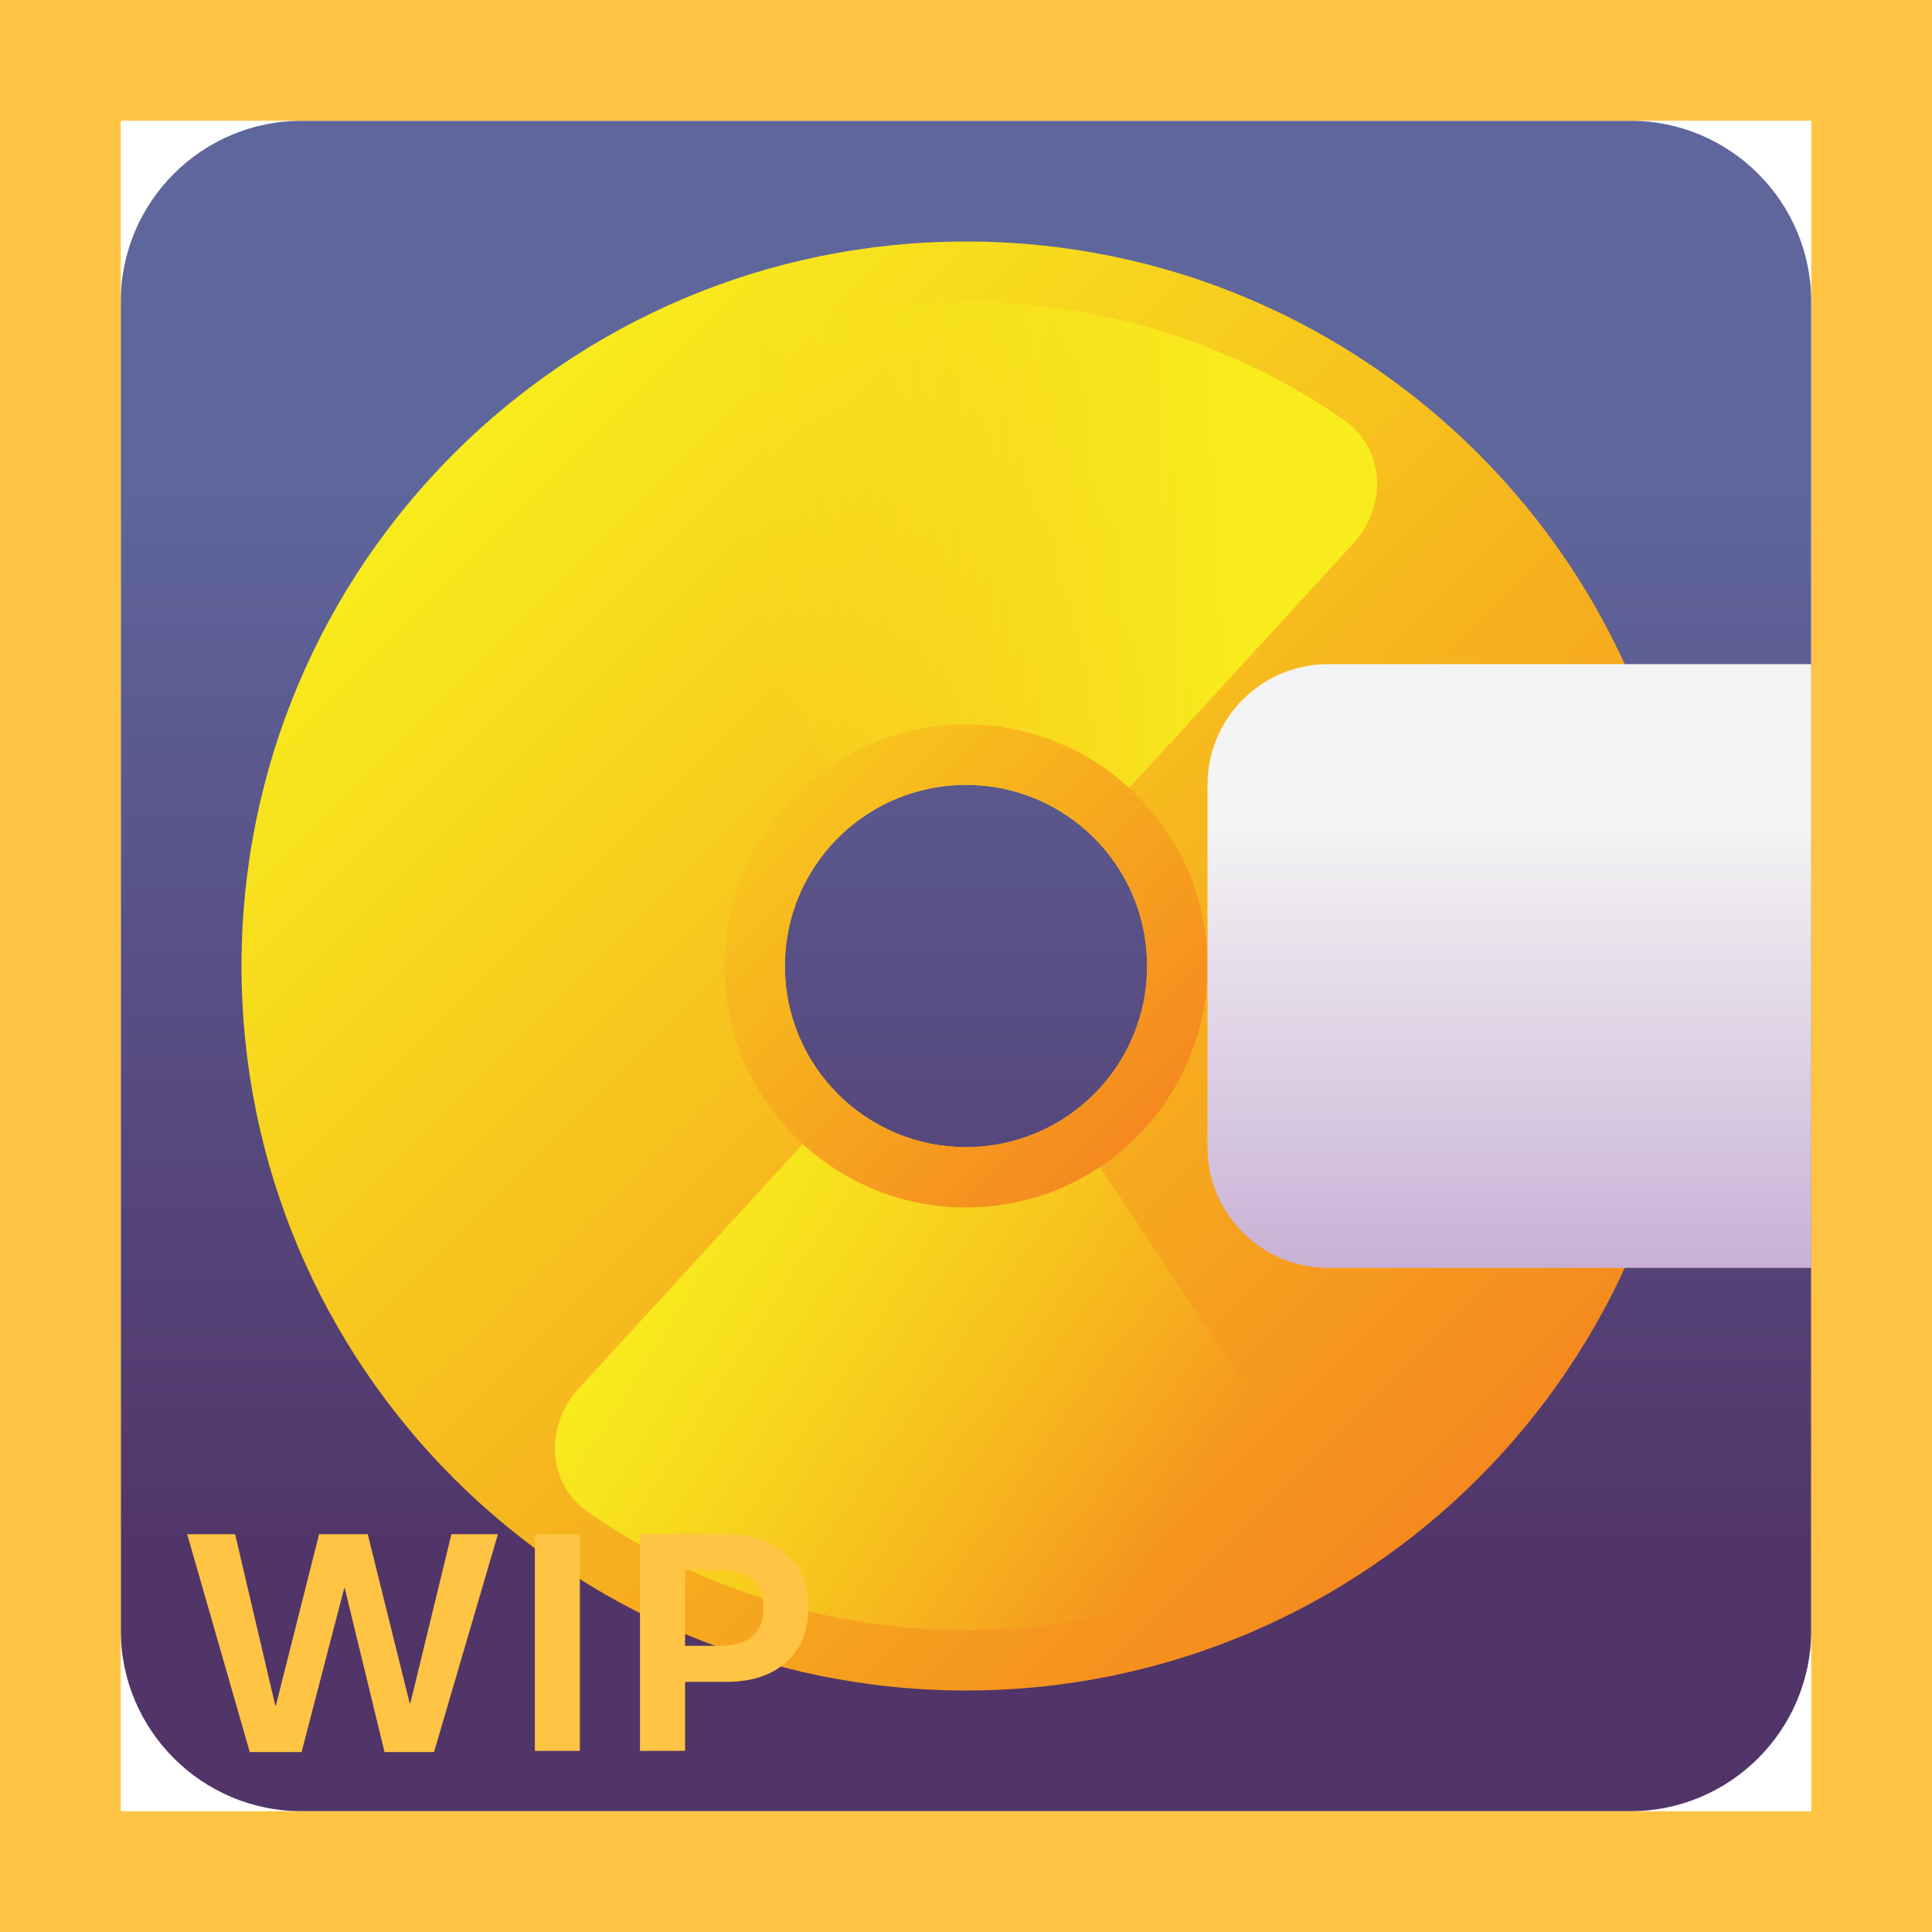
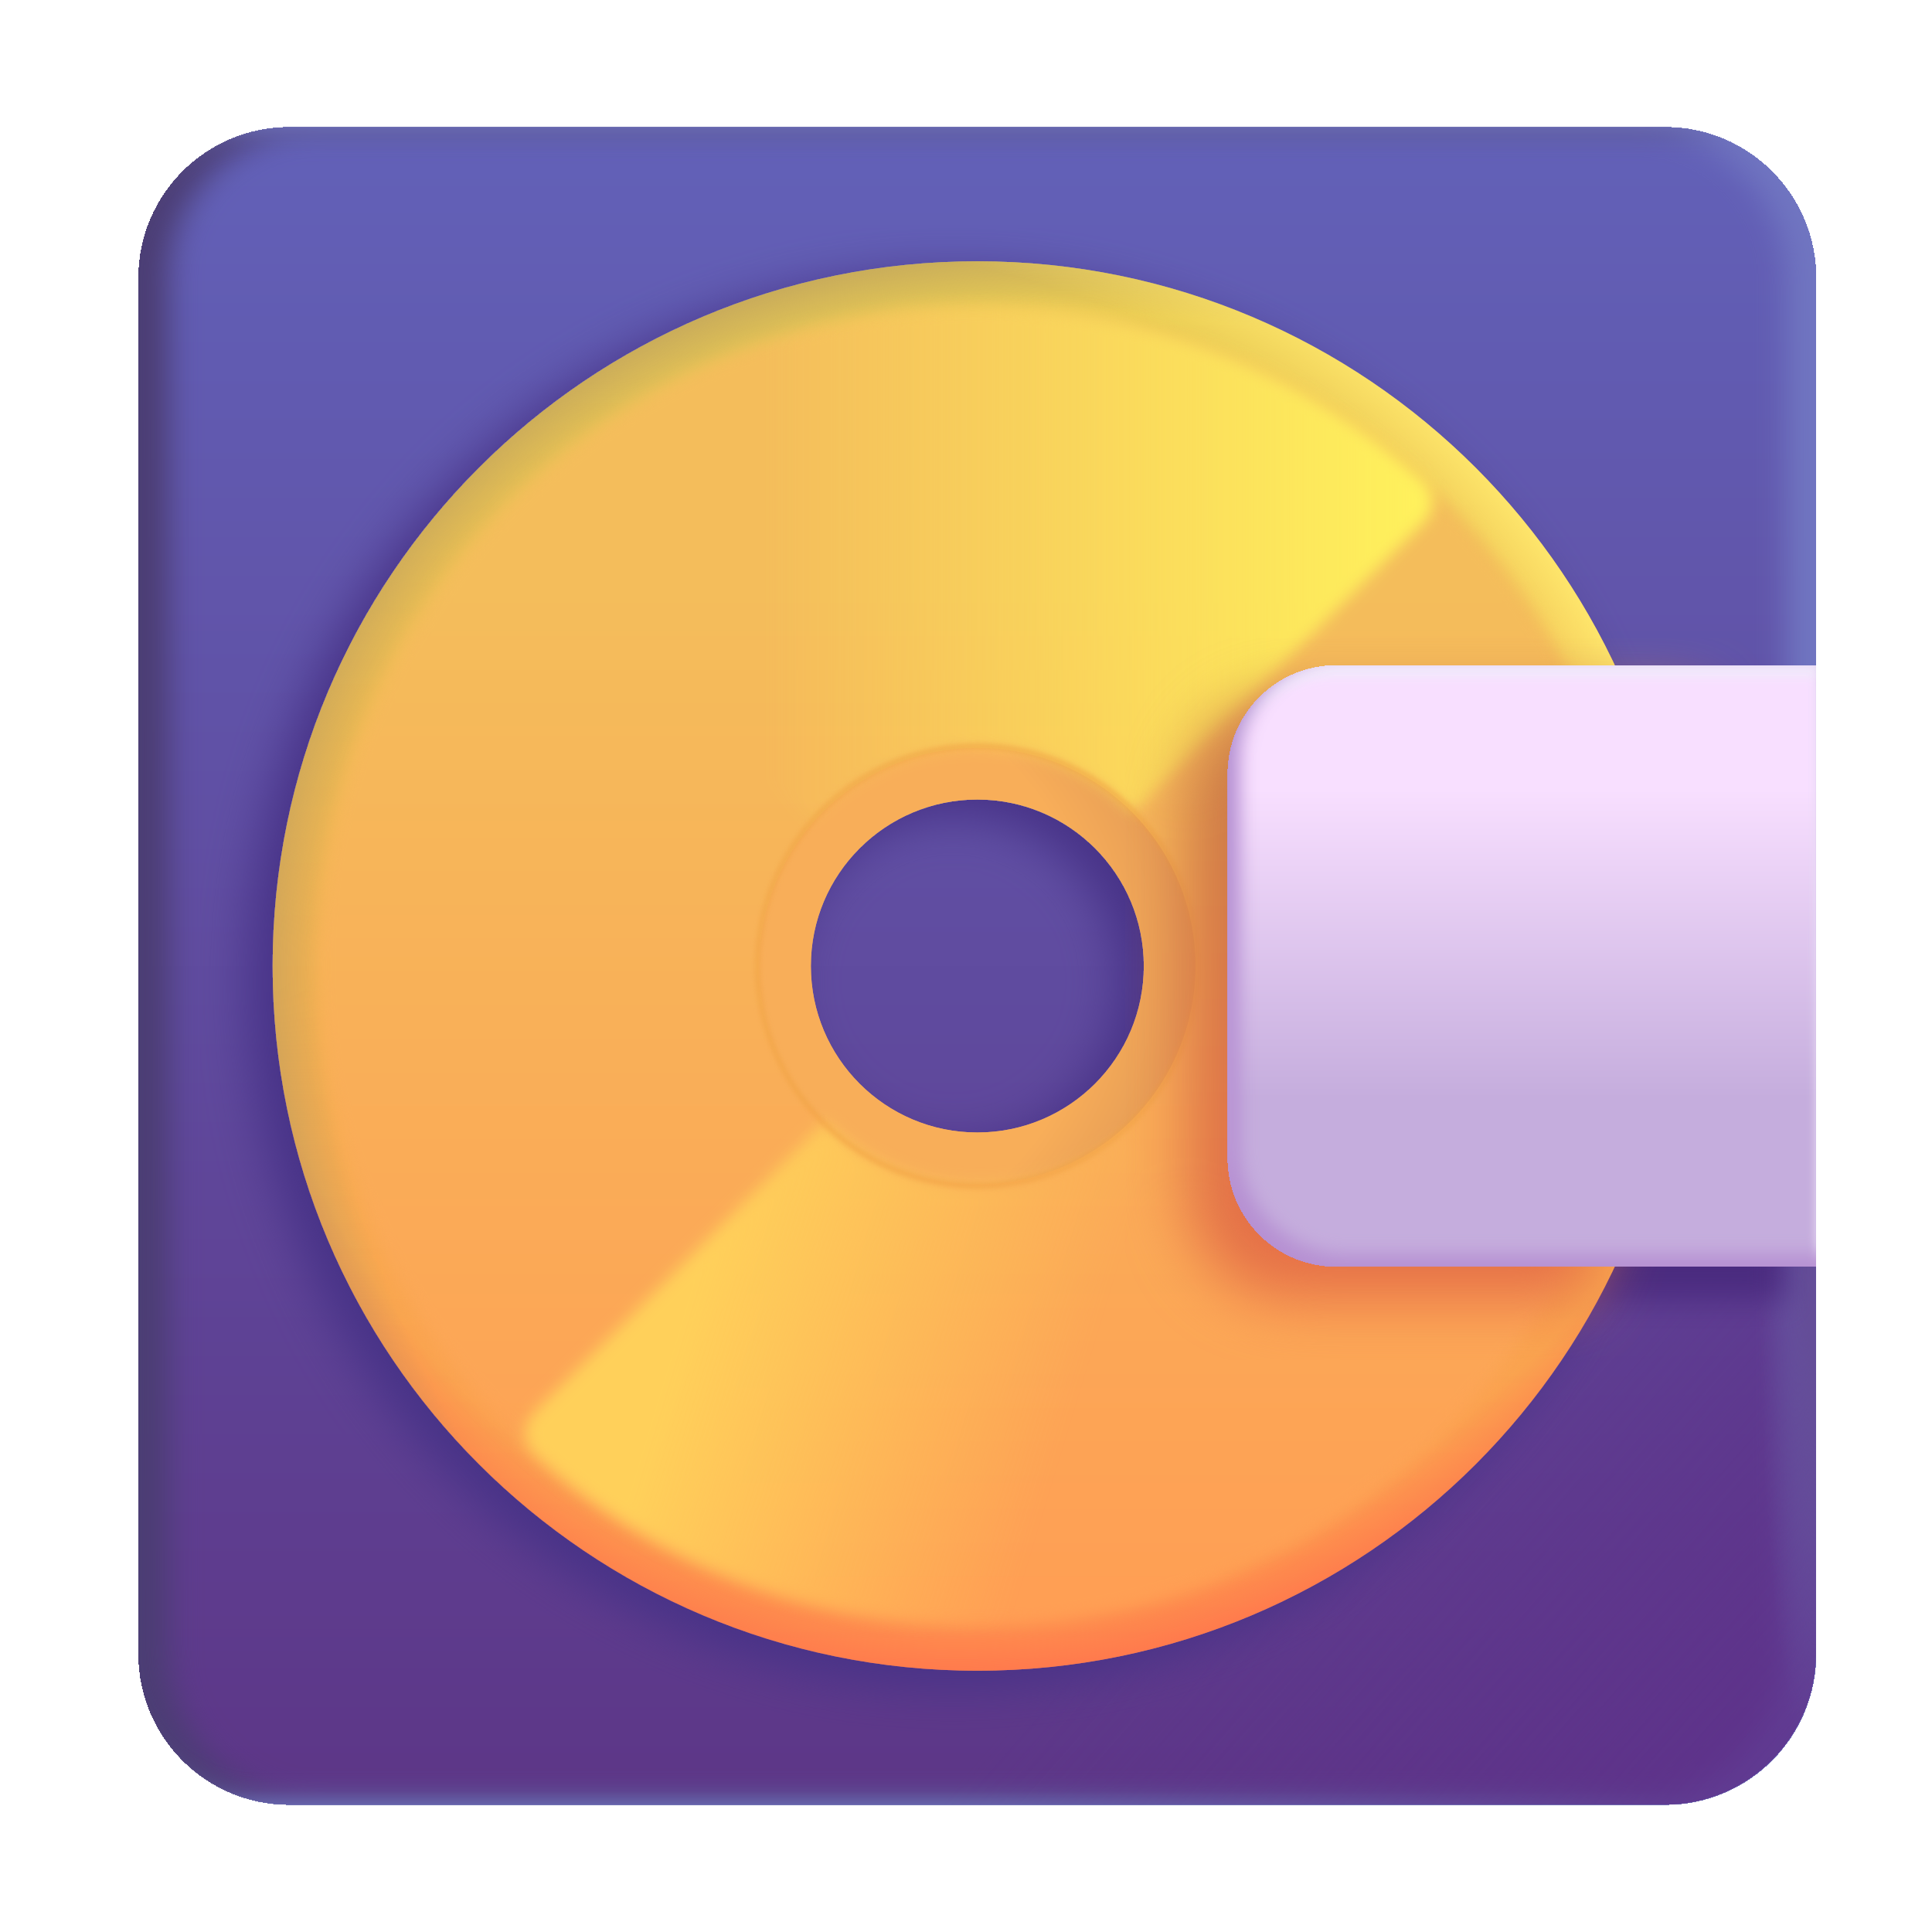
<svg xmlns="http://www.w3.org/2000/svg" width="32" height="32" viewBox="0 0 32 32" fill="none">
-   <rect x="2" y="2" width="28" height="28" rx="3" fill="url(#paint0_linear_18_19772)" />
-   <path fill-rule="evenodd" clip-rule="evenodd" d="M16 28C22.627 28 28 22.627 28 16C28 9.373 22.627 4 16 4C9.373 4 4 9.373 4 16C4 22.627 9.373 28 16 28ZM16 19C17.657 19 19 17.657 19 16C19 14.343 17.657 13 16 13C14.343 13 13 14.343 13 16C13 17.657 14.343 19 16 19Z" fill="url(#paint1_linear_18_19772)" />
-   <path d="M21.271 23.907C21.73 24.596 21.548 25.537 20.803 25.899C19.352 26.604 17.722 27 16 27C13.673 27 11.515 26.277 9.737 25.044C9.057 24.572 9.021 23.614 9.58 23.003L13.635 18.58C14.258 19.151 15.088 19.5 16 19.5C16.718 19.5 17.386 19.284 17.942 18.913L21.271 23.907Z" fill="url(#paint2_linear_18_19772)" />
-   <path d="M18.365 13.42L22.42 8.997C22.979 8.386 22.943 7.428 22.262 6.956C20.485 5.723 18.327 5 16 5C14.278 5 12.648 5.396 11.197 6.101C10.452 6.463 10.27 7.405 10.729 8.093L14.058 13.088C14.614 12.716 15.282 12.5 16 12.5C16.912 12.5 17.742 12.849 18.365 13.42Z" fill="url(#paint3_linear_18_19772)" />
-   <path fill-rule="evenodd" clip-rule="evenodd" d="M16 20C18.209 20 20 18.209 20 16C20 13.791 18.209 12 16 12C13.791 12 12 13.791 12 16C12 18.209 13.791 20 16 20ZM16 19C17.657 19 19 17.657 19 16C19 14.343 17.657 13 16 13C14.343 13 13 14.343 13 16C13 17.657 14.343 19 16 19Z" fill="url(#paint4_linear_18_19772)" />
-   <path d="M20 13C20 11.895 20.895 11 22 11H30V21H22C20.895 21 20 20.105 20 19V13Z" fill="url(#paint5_linear_18_19772)" />
-   <path d="M4.995 29.02H4.137L3.1 25.411H3.894L4.559 28.247H4.57L5.285 25.411H6.091L6.785 28.209H6.797L7.477 25.411H8.247L7.189 29.02H6.369L5.71 26.305H5.701L4.995 29.02Z" fill="#FFC444" />
-   <path d="M9.604 29H8.859V25.411H9.604V29Z" fill="#FFC444" />
-   <path d="M10.6 29V25.411H12.032C12.306 25.411 12.544 25.459 12.747 25.555C12.952 25.65 13.11 25.79 13.222 25.974C13.333 26.157 13.389 26.377 13.389 26.633C13.389 26.889 13.333 27.108 13.222 27.292C13.11 27.476 12.952 27.616 12.747 27.714C12.544 27.81 12.306 27.857 12.032 27.857H11.347V29H10.6ZM11.918 27.26C12.152 27.26 12.332 27.209 12.457 27.107C12.582 27.004 12.645 26.846 12.645 26.633C12.645 26.42 12.582 26.263 12.457 26.161C12.332 26.058 12.152 26.006 11.918 26.006H11.347V27.26H11.918Z" fill="#FFC444" />
-   <path d="M0 0V-2H-2V0H0ZM32 0H34V-2H32V0ZM32 32V34H34V32H32ZM0 32H-2V34H0V32ZM0 2H32V-2H0V2ZM30 0V32H34V0H30ZM32 30H0V34H32V30ZM2 32V0H-2V32H2Z" fill="#FFC444" />
+   <g filter="url(#filter0_ii_18_19772)">
+     <rect x="2.297" y="2.109" width="27.781" height="27.781" rx="2.5" fill="url(#paint0_linear_18_19772)" />
+   </g>
+   <rect x="2.297" y="2.109" width="27.781" height="27.781" rx="2.5" fill="url(#paint1_linear_18_19772)" />
+   <rect x="2.297" y="2.109" width="27.781" height="27.781" rx="2.5" fill="url(#paint2_radial_18_19772)" />
+   <g filter="url(#filter1_f_18_19772)">
+     <path d="M29.544 11.574V21.527H21.601C20.607 21.527 19.801 20.721 19.801 19.727V13.374C19.801 12.38 20.607 11.574 21.601 11.574H29.544Z" fill="#4A2B7F" />
+   </g>
+   <g filter="url(#filter2_d_18_19772)">
+     <path fill-rule="evenodd" clip-rule="evenodd" d="M16.188 27.672C22.634 27.672 27.86 22.446 27.86 16C27.86 9.554 22.634 4.328 16.188 4.328C9.742 4.328 4.516 9.554 4.516 16C4.516 22.446 9.742 27.672 16.188 27.672ZM16.188 18.758C17.711 18.758 18.946 17.523 18.946 16C18.946 14.477 17.711 13.242 16.188 13.242C14.665 13.242 13.43 14.477 13.43 16C13.43 17.523 14.665 18.758 16.188 18.758Z" fill="url(#paint3_linear_18_19772)" />
+     <path fill-rule="evenodd" clip-rule="evenodd" d="M16.188 27.672C22.634 27.672 27.86 22.446 27.86 16C27.86 9.554 22.634 4.328 16.188 4.328C9.742 4.328 4.516 9.554 4.516 16C4.516 22.446 9.742 27.672 16.188 27.672ZM16.188 18.758C17.711 18.758 18.946 17.523 18.946 16C18.946 14.477 17.711 13.242 16.188 13.242C14.665 13.242 13.43 14.477 13.43 16C13.43 17.523 14.665 18.758 16.188 18.758Z" fill="url(#paint4_radial_18_19772)" />
+     <path fill-rule="evenodd" clip-rule="evenodd" d="M16.188 27.672C22.634 27.672 27.86 22.446 27.86 16C27.86 9.554 22.634 4.328 16.188 4.328C9.742 4.328 4.516 9.554 4.516 16C4.516 22.446 9.742 27.672 16.188 27.672ZM16.188 18.758C17.711 18.758 18.946 17.523 18.946 16C18.946 14.477 17.711 13.242 16.188 13.242C14.665 13.242 13.43 14.477 13.43 16C13.43 17.523 14.665 18.758 16.188 18.758Z" fill="url(#paint5_radial_18_19772)" />
+     <path fill-rule="evenodd" clip-rule="evenodd" d="M16.188 27.672C22.634 27.672 27.86 22.446 27.86 16C27.86 9.554 22.634 4.328 16.188 4.328C9.742 4.328 4.516 9.554 4.516 16C4.516 22.446 9.742 27.672 16.188 27.672ZM16.188 18.758C17.711 18.758 18.946 17.523 18.946 16C18.946 14.477 17.711 13.242 16.188 13.242C14.665 13.242 13.43 14.477 13.43 16C13.43 17.523 14.665 18.758 16.188 18.758Z" fill="url(#paint6_radial_18_19772)" />
+   </g>
+   <g filter="url(#filter3_f_18_19772)">
+     <path fill-rule="evenodd" clip-rule="evenodd" d="M16.188 26.922C22.22 26.922 27.11 22.032 27.11 16C27.11 9.968 22.22 5.078 16.188 5.078C10.156 5.078 5.266 9.968 5.266 16C5.266 22.032 10.156 26.922 16.188 26.922ZM19.329 16C19.329 17.523 17.711 19.25 16.188 19.25C14.665 19.25 12.86 17.523 12.86 16C12.86 14.477 14.665 12.656 16.188 12.656C17.711 12.656 19.329 14.477 19.329 16Z" fill="url(#paint7_linear_18_19772)" />
+   </g>
+   <path fill-rule="evenodd" clip-rule="evenodd" d="M16.188 19.613C18.184 19.613 19.801 17.996 19.801 16C19.801 14.004 18.184 12.387 16.188 12.387C14.193 12.387 12.575 14.004 12.575 16C12.575 17.996 14.193 19.613 16.188 19.613ZM18.946 16C18.946 17.523 17.711 18.758 16.188 18.758C14.665 18.758 13.43 17.523 13.43 16C13.43 14.477 14.665 13.242 16.188 13.242C17.711 13.242 18.946 14.477 18.946 16Z" fill="url(#paint8_radial_18_19772)" />
+   <g filter="url(#filter4_f_18_19772)">
+     <path d="M13.445 13.648C14.108 12.876 15.091 12.387 16.188 12.387C17.198 12.387 18.111 12.801 18.766 13.469L23.582 8.653C23.777 8.458 23.778 8.141 23.575 7.955C21.631 6.169 19.037 5.078 16.188 5.078C13.172 5.078 10.442 6.301 8.465 8.277C8.4 8.342 8.336 8.408 8.272 8.475L13.445 13.648Z" fill="url(#paint9_linear_18_19772)" />
+   </g>
+   <g filter="url(#filter5_f_18_19772)">
+     <path d="M18.54 18.743C17.908 19.285 17.087 19.613 16.188 19.613C15.202 19.613 14.309 19.218 13.657 18.578L8.843 23.392C8.648 23.587 8.647 23.906 8.852 24.092C10.791 25.85 13.364 26.922 16.188 26.922C18.827 26.922 21.247 25.986 23.135 24.428C23.334 24.264 23.527 24.093 23.713 23.916L18.54 18.743Z" fill="url(#paint10_linear_18_19772)" />
+   </g>
+   <g filter="url(#filter6_f_18_19772)">
+     <path d="M16.188 19.638C18.198 19.638 19.826 18.009 19.826 16C19.826 13.991 18.198 12.362 16.188 12.362C14.179 12.362 12.55 13.991 12.55 16C12.55 18.009 14.179 19.638 16.188 19.638Z" stroke="#EFA141" stroke-width="0.05" />
+   </g>
+   <g filter="url(#filter7_f_18_19772)">
+     <path d="M28.235 11.574C28.235 11.574 27.403 18.625 26.133 21.527H21.442C20.448 21.527 19.641 20.721 19.641 19.727V13.374C19.641 12.38 20.448 11.574 21.442 11.574H28.235Z" fill="url(#paint11_linear_18_19772)" />
+   </g>
+   <g filter="url(#filter8_ii_18_19772)">
+     <path d="M30.079 11.023V20.977H22.137C21.142 20.977 20.337 20.171 20.337 19.177V12.823C20.337 11.829 21.142 11.023 22.137 11.023H30.079Z" fill="url(#paint12_linear_18_19772)" />
+   </g>
  <defs>
-     <linearGradient id="paint0_linear_18_19772" x1="16.001" y1="2.001" x2="16.001" y2="30.003" gradientUnits="userSpaceOnUse">
-       <stop offset="0.216" stop-color="#5E669C" />
-       <stop offset="0.855" stop-color="#513468" />
+     <filter id="filter0_ii_18_19772" x="1.797" y="2.109" width="28.781" height="27.781" filterUnits="userSpaceOnUse" color-interpolation-filters="sRGB">
+       <feFlood flood-opacity="0" result="BackgroundImageFix" />
+       <feBlend mode="normal" in="SourceGraphic" in2="BackgroundImageFix" result="shape" />
+       <feColorMatrix in="SourceAlpha" type="matrix" values="0 0 0 0 0 0 0 0 0 0 0 0 0 0 0 0 0 0 127 0" result="hardAlpha" />
+       <feOffset dx="0.5" />
+       <feGaussianBlur stdDeviation="0.25" />
+       <feComposite in2="hardAlpha" operator="arithmetic" k2="-1" k3="1" />
+       <feColorMatrix type="matrix" values="0 0 0 0 0.294 0 0 0 0 0.239 0 0 0 0 0.451 0 0 0 1 0" />
+       <feBlend mode="normal" in2="shape" result="effect1_innerShadow_18_19772" />
+       <feColorMatrix in="SourceAlpha" type="matrix" values="0 0 0 0 0 0 0 0 0 0 0 0 0 0 0 0 0 0 127 0" result="hardAlpha" />
+       <feOffset dx="-0.5" />
+       <feGaussianBlur stdDeviation="0.25" />
+       <feComposite in2="hardAlpha" operator="arithmetic" k2="-1" k3="1" />
+       <feColorMatrix type="matrix" values="0 0 0 0 0.439 0 0 0 0 0.459 0 0 0 0 0.757 0 0 0 1 0" />
+       <feBlend mode="normal" in2="effect1_innerShadow_18_19772" result="effect2_innerShadow_18_19772" />
+     </filter>
+     <filter id="filter1_f_18_19772" x="19.301" y="11.074" width="10.742" height="10.953" filterUnits="userSpaceOnUse" color-interpolation-filters="sRGB">
+       <feFlood flood-opacity="0" result="BackgroundImageFix" />
+       <feBlend mode="normal" in="SourceGraphic" in2="BackgroundImageFix" result="shape" />
+       <feGaussianBlur stdDeviation="0.25" result="effect1_foregroundBlur_18_19772" />
+     </filter>
+     <filter id="filter2_d_18_19772" x="3.316" y="3.778" width="24.944" height="24.944" filterUnits="userSpaceOnUse" color-interpolation-filters="sRGB">
+       <feFlood flood-opacity="0" result="BackgroundImageFix" />
+       <feColorMatrix in="SourceAlpha" type="matrix" values="0 0 0 0 0 0 0 0 0 0 0 0 0 0 0 0 0 0 127 0" result="hardAlpha" />
+       <feOffset dx="-0.4" dy="0.25" />
+       <feGaussianBlur stdDeviation="0.4" />
+       <feComposite in2="hardAlpha" operator="out" />
+       <feColorMatrix type="matrix" values="0 0 0 0 0.278 0 0 0 0 0.196 0 0 0 0 0.529 0 0 0 1 0" />
+       <feBlend mode="normal" in2="BackgroundImageFix" result="effect1_dropShadow_18_19772" />
+       <feBlend mode="normal" in="SourceGraphic" in2="effect1_dropShadow_18_19772" result="shape" />
+     </filter>
+     <filter id="filter3_f_18_19772" x="5.016" y="4.828" width="22.344" height="22.344" filterUnits="userSpaceOnUse" color-interpolation-filters="sRGB">
+       <feFlood flood-opacity="0" result="BackgroundImageFix" />
+       <feBlend mode="normal" in="SourceGraphic" in2="BackgroundImageFix" result="shape" />
+       <feGaussianBlur stdDeviation="0.125" result="effect1_foregroundBlur_18_19772" />
+     </filter>
+     <filter id="filter4_f_18_19772" x="8.022" y="4.828" width="15.955" height="9.07" filterUnits="userSpaceOnUse" color-interpolation-filters="sRGB">
+       <feFlood flood-opacity="0" result="BackgroundImageFix" />
+       <feBlend mode="normal" in="SourceGraphic" in2="BackgroundImageFix" result="shape" />
+       <feGaussianBlur stdDeviation="0.125" result="effect1_foregroundBlur_18_19772" />
+     </filter>
+     <filter id="filter5_f_18_19772" x="8.448" y="18.328" width="15.516" height="8.844" filterUnits="userSpaceOnUse" color-interpolation-filters="sRGB">
+       <feFlood flood-opacity="0" result="BackgroundImageFix" />
+       <feBlend mode="normal" in="SourceGraphic" in2="BackgroundImageFix" result="shape" />
+       <feGaussianBlur stdDeviation="0.125" result="effect1_foregroundBlur_18_19772" />
+     </filter>
+     <filter id="filter6_f_18_19772" x="12.425" y="12.237" width="7.527" height="7.527" filterUnits="userSpaceOnUse" color-interpolation-filters="sRGB">
+       <feFlood flood-opacity="0" result="BackgroundImageFix" />
+       <feBlend mode="normal" in="SourceGraphic" in2="BackgroundImageFix" result="shape" />
+       <feGaussianBlur stdDeviation="0.05" result="effect1_foregroundBlur_18_19772" />
+     </filter>
+     <filter id="filter7_f_18_19772" x="18.641" y="10.574" width="10.594" height="11.953" filterUnits="userSpaceOnUse" color-interpolation-filters="sRGB">
+       <feFlood flood-opacity="0" result="BackgroundImageFix" />
+       <feBlend mode="normal" in="SourceGraphic" in2="BackgroundImageFix" result="shape" />
+       <feGaussianBlur stdDeviation="0.5" result="effect1_foregroundBlur_18_19772" />
+     </filter>
+     <filter id="filter8_ii_18_19772" x="20.337" y="10.823" width="9.942" height="10.303" filterUnits="userSpaceOnUse" color-interpolation-filters="sRGB">
+       <feFlood flood-opacity="0" result="BackgroundImageFix" />
+       <feBlend mode="normal" in="SourceGraphic" in2="BackgroundImageFix" result="shape" />
+       <feColorMatrix in="SourceAlpha" type="matrix" values="0 0 0 0 0 0 0 0 0 0 0 0 0 0 0 0 0 0 127 0" result="hardAlpha" />
+       <feOffset dy="0.2" />
+       <feGaussianBlur stdDeviation="0.075" />
+       <feComposite in2="hardAlpha" operator="arithmetic" k2="-1" k3="1" />
+       <feColorMatrix type="matrix" values="0 0 0 0 0.949 0 0 0 0 0.914 0 0 0 0 0.988 0 0 0 1 0" />
+       <feBlend mode="normal" in2="shape" result="effect1_innerShadow_18_19772" />
+       <feColorMatrix in="SourceAlpha" type="matrix" values="0 0 0 0 0 0 0 0 0 0 0 0 0 0 0 0 0 0 127 0" result="hardAlpha" />
+       <feOffset dx="0.2" dy="-0.2" />
+       <feGaussianBlur stdDeviation="0.15" />
+       <feComposite in2="hardAlpha" operator="arithmetic" k2="-1" k3="1" />
+       <feColorMatrix type="matrix" values="0 0 0 0 0.714 0 0 0 0 0.565 0 0 0 0 0.824 0 0 0 1 0" />
+       <feBlend mode="normal" in2="effect1_innerShadow_18_19772" result="effect2_innerShadow_18_19772" />
+     </filter>
+     <linearGradient id="paint0_linear_18_19772" x1="16.188" y1="2.109" x2="16.188" y2="29.891" gradientUnits="userSpaceOnUse">
+       <stop stop-color="#6261B8" />
+       <stop offset="1" stop-color="#5D3687" />
    </linearGradient>
-     <linearGradient id="paint1_linear_18_19772" x1="7.515" y1="7.513" x2="24.481" y2="24.479" gradientUnits="userSpaceOnUse">
-       <stop stop-color="#F8EC1D" />
-       <stop offset="0.994" stop-color="#F58A1F" />
-       <stop offset="1" stop-color="#F5891F" />
+     <linearGradient id="paint1_linear_18_19772" x1="30.454" y1="29.891" x2="22.016" y2="22.5" gradientUnits="userSpaceOnUse">
+       <stop stop-color="#5E328B" />
+       <stop offset="1" stop-color="#5E328B" stop-opacity="0" />
    </linearGradient>
-     <linearGradient id="paint2_linear_18_19772" x1="21.594" y1="25.933" x2="11.082" y2="19.464" gradientUnits="userSpaceOnUse">
-       <stop offset="0.178" stop-color="#F8E41D" stop-opacity="0" />
-       <stop offset="0.974" stop-color="#F8EC1D" />
+     <radialGradient id="paint2_radial_18_19772" cx="0" cy="0" r="1" gradientUnits="userSpaceOnUse" gradientTransform="translate(30.0787 20.8125) rotate(90) scale(8.4375 0.937498)">
+       <stop offset="0.196" stop-color="#644D98" />
+       <stop offset="1" stop-color="#644D98" stop-opacity="0" />
+     </radialGradient>
+     <linearGradient id="paint3_linear_18_19772" x1="16.188" y1="4.328" x2="16.188" y2="27.672" gradientUnits="userSpaceOnUse">
+       <stop stop-color="#E9CE53" />
+       <stop offset="1" stop-color="#FF974E" />
    </linearGradient>
-     <linearGradient id="paint3_linear_18_19772" x1="9.893" y1="9.211" x2="23.426" y2="9.211" gradientUnits="userSpaceOnUse">
-       <stop offset="0.178" stop-color="#F8E41D" stop-opacity="0" />
-       <stop offset="0.788" stop-color="#F8EC1D" />
+     <radialGradient id="paint4_radial_18_19772" cx="0" cy="0" r="1" gradientUnits="userSpaceOnUse" gradientTransform="translate(17.2037 12.125) rotate(113.08) scale(16.8996 14.796)">
+       <stop offset="0.868" stop-color="#FF684C" stop-opacity="0" />
+       <stop offset="0.987" stop-color="#FF684C" />
+     </radialGradient>
+     <radialGradient id="paint5_radial_18_19772" cx="0" cy="0" r="1" gradientUnits="userSpaceOnUse" gradientTransform="translate(21.4219 19.5025) rotate(-148.057) scale(19.0988 14.9191)">
+       <stop offset="0.887" stop-color="#B99C5E" stop-opacity="0" />
+       <stop offset="0.979" stop-color="#B99C5E" />
+     </radialGradient>
+     <radialGradient id="paint6_radial_18_19772" cx="0" cy="0" r="1" gradientUnits="userSpaceOnUse" gradientTransform="translate(13.2201 17.9277) rotate(-37.4054) scale(15.4464)">
+       <stop offset="0.894" stop-color="#FFE86D" stop-opacity="0" />
+       <stop offset="0.991" stop-color="#FFE86D" />
+     </radialGradient>
+     <linearGradient id="paint7_linear_18_19772" x1="16.188" y1="9.688" x2="16.188" y2="26.922" gradientUnits="userSpaceOnUse">
+       <stop stop-color="#F4BD5B" />
+       <stop offset="1" stop-color="#FF9E54" />
    </linearGradient>
-     <linearGradient id="paint4_linear_18_19772" x1="13.171" y1="13.168" x2="18.825" y2="18.823" gradientUnits="userSpaceOnUse">
-       <stop stop-color="#F8C51E" />
-       <stop offset="1" stop-color="#F5891F" />
+     <radialGradient id="paint8_radial_18_19772" cx="0" cy="0" r="1" gradientUnits="userSpaceOnUse" gradientTransform="translate(13.3287 16) scale(7.6875)">
+       <stop offset="0.62" stop-color="#F8AE59" />
+       <stop offset="1" stop-color="#D48B52" />
+     </radialGradient>
+     <linearGradient id="paint9_linear_18_19772" x1="23.728" y1="8.438" x2="12.641" y2="8.438" gradientUnits="userSpaceOnUse">
+       <stop stop-color="#FFF25C" />
+       <stop offset="1" stop-color="#FFF25C" stop-opacity="0" />
    </linearGradient>
-     <linearGradient id="paint5_linear_18_19772" x1="24.995" y1="10.997" x2="24.995" y2="35" gradientUnits="userSpaceOnUse">
-       <stop offset="0.109" stop-color="#F4F4F4" />
-       <stop offset="0.714" stop-color="#9F70B8" />
+     <linearGradient id="paint10_linear_18_19772" x1="12.172" y1="19.281" x2="18.36" y2="21.156" gradientUnits="userSpaceOnUse">
+       <stop stop-color="#FFD05A" />
+       <stop offset="1" stop-color="#FFD05A" stop-opacity="0" />
+     </linearGradient>
+     <linearGradient id="paint11_linear_18_19772" x1="24.515" y1="11.574" x2="24.515" y2="21.527" gradientUnits="userSpaceOnUse">
+       <stop stop-color="#E86F47" stop-opacity="0" />
+       <stop offset="0" stop-color="#C87C46" />
+       <stop offset="1" stop-color="#E86F47" />
+     </linearGradient>
+     <linearGradient id="paint12_linear_18_19772" x1="25.208" y1="11.023" x2="25.208" y2="20.977" gradientUnits="userSpaceOnUse">
+       <stop offset="0.205" stop-color="#F8DFFF" />
+       <stop offset="0.72" stop-color="#C5ADDD" />
    </linearGradient>
  </defs>
</svg>
